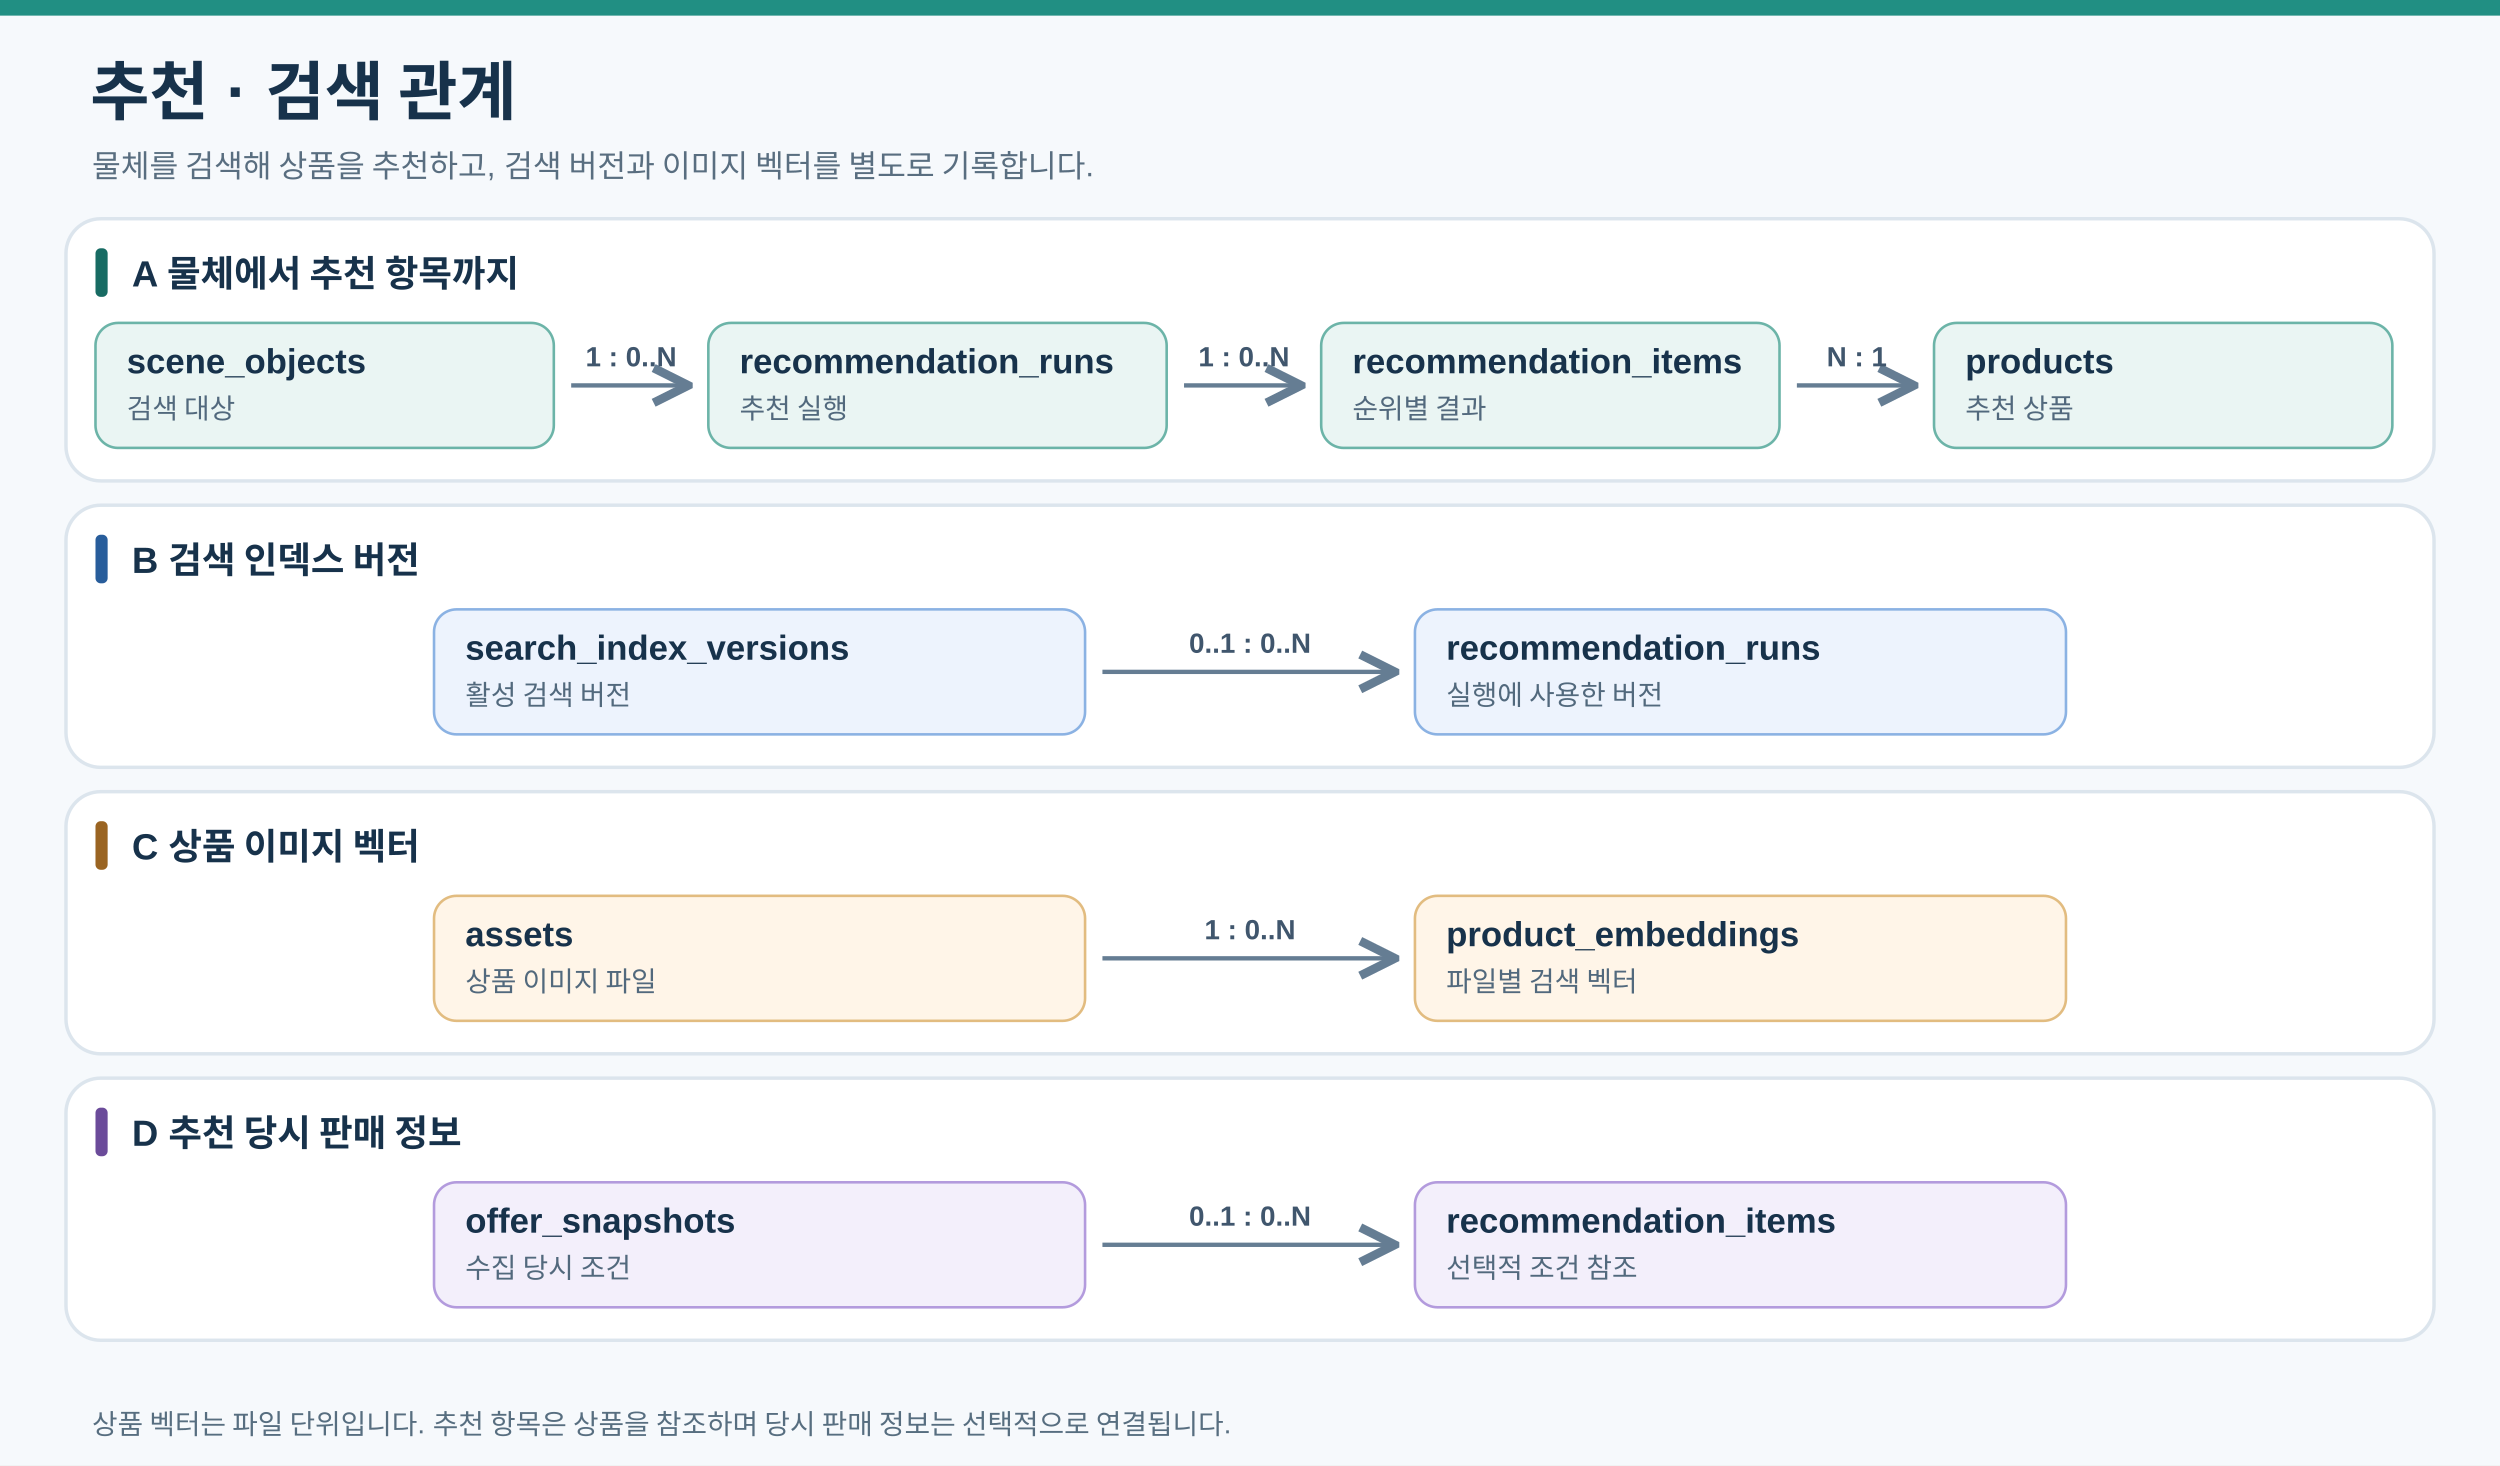
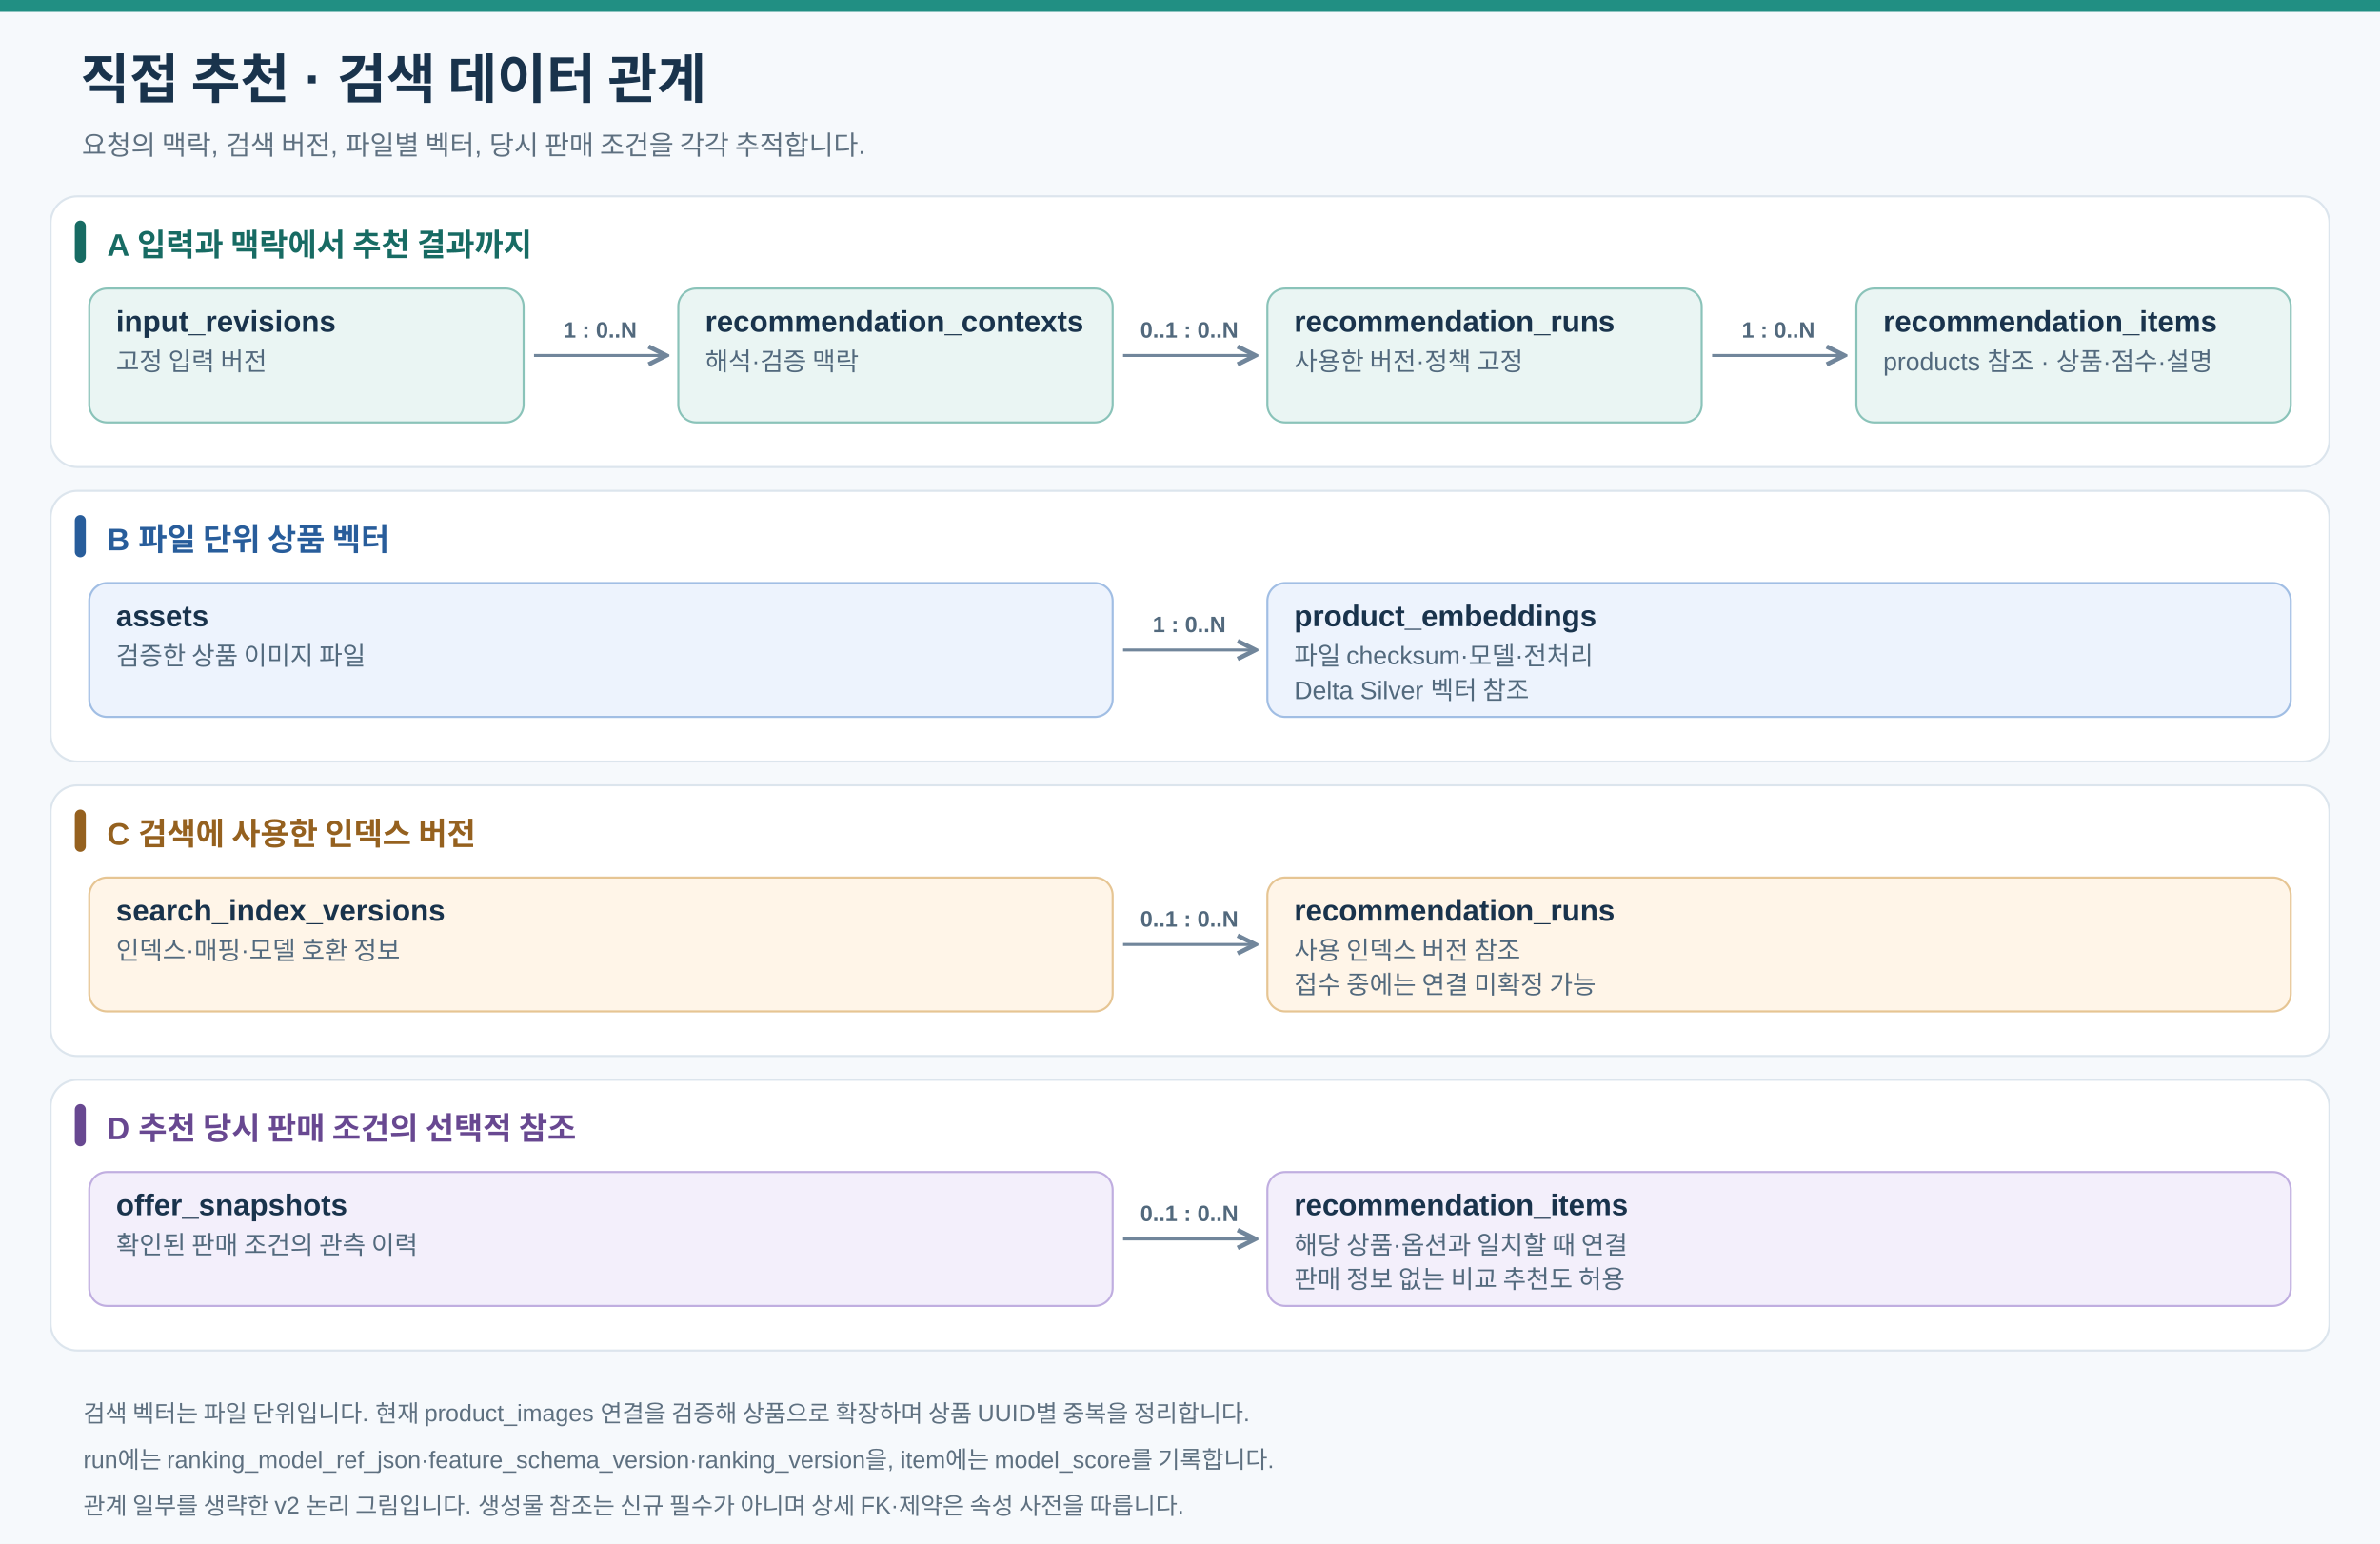
- <svg xmlns="http://www.w3.org/2000/svg" width="1440" height="844" viewBox="0 0 1440 844" role="img" aria-labelledby="title desc">
+ <svg xmlns="http://www.w3.org/2000/svg" width="1600" height="1038" viewBox="0 0 1600 1038" role="img" aria-labelledby="title desc">
  <defs>
-     <style>text{font-family:"Malgun Gothic","Noto Sans KR",Arial,sans-serif;fill:#17324b}.title{font-size:37px;font-weight:700}.sub{font-size:18px;fill:#596e80}.lane-title{font-size:21px;font-weight:700}.table{font-size:20px;font-weight:700}.meaning{font-size:16px;fill:#52697d}.rel{font-size:16px;font-weight:700;fill:#40566d}.note{font-size:16px;fill:#576e80}</style>
-     <marker id="arrow" markerWidth="10" markerHeight="10" refX="8" refY="5" orient="auto">
-       <path d="M1 1L9 5L1 9" fill="none" stroke="#657d93" stroke-width="2" />
+     <style>text{font-family:"Malgun Gothic",Arial,sans-serif;fill:#19334c} .muted{fill:#5e7080}</style>
+     <marker id="arrow" markerWidth="8" markerHeight="8" refX="7" refY="4" orient="auto">
+       <path d="M1 1L7 4L1 7" fill="none" stroke="#71869b" stroke-width="1.5" />
    </marker>
  </defs>
-   <rect width="1440" height="844" fill="#f6f9fc" />
-   <rect width="1440" height="9" fill="#218f83" />
-   <text class="title" x="52" y="66">추천 · 검색 관계</text>
-   <text class="sub" x="53" y="102">물체를 검색해 상품을 추천하고, 검색 버전과 이미지 벡터를 별도로 기록합니다.</text>
-   <rect x="38" y="126" width="1364" height="151" rx="20" fill="#fff" stroke="#dce5ed" stroke-width="2" />
-   <rect x="55" y="143" width="7" height="28" rx="3" fill="#176b63" />
-   <text class="lane-title" x="76" y="165" fill="#176b63">A  물체에서 추천 항목까지</text>
-   <rect x="55" y="186" width="264" height="72" rx="13" fill="#eaf5f3" stroke="#6cb4a8" stroke-width="1.5" />
-   <text class="table" x="73" y="215">scene_objects</text>
-   <text class="meaning" x="73" y="241">검색 대상</text>
-   <path d="M329 222H394" stroke="#657d93" stroke-width="2.5" fill="none" marker-end="url(#arrow)" />
-   <text class="rel" x="363.5" y="211" text-anchor="middle">1 : 0..N</text>
-   <rect x="408" y="186" width="264" height="72" rx="13" fill="#eaf5f3" stroke="#6cb4a8" stroke-width="1.5" />
-   <text class="table" x="426" y="215">recommendation_runs</text>
-   <text class="meaning" x="426" y="241">추천 실행</text>
-   <path d="M682 222H747" stroke="#657d93" stroke-width="2.5" fill="none" marker-end="url(#arrow)" />
-   <text class="rel" x="716.5" y="211" text-anchor="middle">1 : 0..N</text>
-   <rect x="761" y="186" width="264" height="72" rx="13" fill="#eaf5f3" stroke="#6cb4a8" stroke-width="1.5" />
-   <text class="table" x="779" y="215">recommendation_items</text>
-   <text class="meaning" x="779" y="241">순위별 결과</text>
-   <path d="M1035 222H1100" stroke="#657d93" stroke-width="2.5" fill="none" marker-end="url(#arrow)" />
-   <text class="rel" x="1069.5" y="211" text-anchor="middle">N : 1</text>
-   <rect x="1114" y="186" width="264" height="72" rx="13" fill="#eaf5f3" stroke="#6cb4a8" stroke-width="1.5" />
-   <text class="table" x="1132" y="215">products</text>
-   <text class="meaning" x="1132" y="241">추천 상품</text>
-   <rect x="38" y="291" width="1364" height="151" rx="20" fill="#fff" stroke="#dce5ed" stroke-width="2" />
-   <rect x="55" y="308" width="7" height="28" rx="3" fill="#285d9b" />
-   <text class="lane-title" x="76" y="330" fill="#285d9b">B  검색 인덱스 버전</text>
-   <rect x="250" y="351" width="375" height="72" rx="13" fill="#edf3fd" stroke="#8bb2e3" stroke-width="1.5" />
-   <text class="table" x="268" y="380">search_index_versions</text>
-   <text class="meaning" x="268" y="406">활성 검색 버전</text>
-   <path d="M635 387H801" stroke="#657d93" stroke-width="2.5" fill="none" marker-end="url(#arrow)" />
-   <text class="rel" x="720" y="376" text-anchor="middle">0..1 : 0..N</text>
-   <rect x="815" y="351" width="375" height="72" rx="13" fill="#edf3fd" stroke="#8bb2e3" stroke-width="1.5" />
-   <text class="table" x="833" y="380">recommendation_runs</text>
-   <text class="meaning" x="833" y="406">실행에 사용한 버전</text>
-   <rect x="38" y="456" width="1364" height="151" rx="20" fill="#fff" stroke="#dce5ed" stroke-width="2" />
-   <rect x="55" y="473" width="7" height="28" rx="3" fill="#9a6422" />
-   <text class="lane-title" x="76" y="495" fill="#9a6422">C  상품 이미지 벡터</text>
-   <rect x="250" y="516" width="375" height="72" rx="13" fill="#fff5e8" stroke="#e2bc80" stroke-width="1.5" />
-   <text class="table" x="268" y="545">assets</text>
-   <text class="meaning" x="268" y="571">상품 이미지 파일</text>
-   <path d="M635 552H801" stroke="#657d93" stroke-width="2.5" fill="none" marker-end="url(#arrow)" />
-   <text class="rel" x="720" y="541" text-anchor="middle">1 : 0..N</text>
-   <rect x="815" y="516" width="375" height="72" rx="13" fill="#fff5e8" stroke="#e2bc80" stroke-width="1.5" />
-   <text class="table" x="833" y="545">product_embeddings</text>
-   <text class="meaning" x="833" y="571">파일별 검색 벡터</text>
-   <rect x="38" y="621" width="1364" height="151" rx="20" fill="#fff" stroke="#dce5ed" stroke-width="2" />
-   <rect x="55" y="638" width="7" height="28" rx="3" fill="#6b4b9a" />
-   <text class="lane-title" x="76" y="660" fill="#6b4b9a">D  추천 당시 판매 정보</text>
-   <rect x="250" y="681" width="375" height="72" rx="13" fill="#f3effb" stroke="#b39bdd" stroke-width="1.5" />
-   <text class="table" x="268" y="710">offer_snapshots</text>
-   <text class="meaning" x="268" y="736">수집 당시 조건</text>
-   <path d="M635 717H801" stroke="#657d93" stroke-width="2.5" fill="none" marker-end="url(#arrow)" />
-   <text class="rel" x="720" y="706" text-anchor="middle">0..1 : 0..N</text>
-   <rect x="815" y="681" width="375" height="72" rx="13" fill="#f3effb" stroke="#b39bdd" stroke-width="1.5" />
-   <text class="table" x="833" y="710">recommendation_items</text>
-   <text class="meaning" x="833" y="736">선택적 조건 참조</text>
-   <text class="note" x="53" y="826">상품 벡터는 파일 단위입니다. 추천 항목은 상품을 참조하며 당시 판매 정보는 선택적으로 연결됩니다.</text>
+   <rect width="1600" height="1038" fill="#f6f9fc" />
+   <rect width="1600" height="8" fill="#218f83" />
+   <text x="54" y="66" font-size="36" font-weight="700" text-anchor="start" data-max-width="1490">직접 추천 · 검색 데이터 관계</text>
+   <text x="55" y="104" font-size="18" font-weight="400" text-anchor="start" data-max-width="1490" style="fill:#5e7080">요청의 맥락, 검색 버전, 파일별 벡터, 당시 판매 조건을 각각 추적합니다.</text>
+   <rect x="34" y="132" width="1532" height="182" rx="18" fill="#fff" stroke="#dce5ed" stroke-width="1.4" />
+   <rect x="51" y="149" width="6" height="27" rx="3" fill="#176b63" stroke="#176b63" stroke-width="1.4" />
+   <text x="72" y="172" font-size="21" font-weight="700" text-anchor="start" data-max-width="1470" style="fill:#176b63">A  입력과 맥락에서 추천 결과까지</text>
+   <rect x="60.0" y="194" width="292.0" height="90" rx="12" fill="#eaf5f3" stroke="#8ac3b9" stroke-width="1.4" />
+   <text x="78.0" y="223" font-size="20" font-weight="700" text-anchor="start" data-max-width="256.0">input_revisions</text>
+   <text x="78.0" y="249" font-size="17" font-weight="400" text-anchor="start" data-max-width="256.0" style="fill:#52697d">고정 입력 버전</text>
+   <path d="M359.0 239H448.0" fill="none" stroke="#71869b" stroke-width="2" marker-end="url(#arrow)" />
+   <text x="403.5" y="227" font-size="15" font-weight="700" text-anchor="middle" data-max-width="113.0" style="fill:#52697d">1 : 0..N</text>
+   <rect x="456.0" y="194" width="292.0" height="90" rx="12" fill="#eaf5f3" stroke="#8ac3b9" stroke-width="1.4" />
+   <text x="474.0" y="223" font-size="20" font-weight="700" text-anchor="start" data-max-width="256.0">recommendation_contexts</text>
+   <text x="474.0" y="249" font-size="17" font-weight="400" text-anchor="start" data-max-width="256.0" style="fill:#52697d">해석·검증 맥락</text>
+   <path d="M755.0 239H844.0" fill="none" stroke="#71869b" stroke-width="2" marker-end="url(#arrow)" />
+   <text x="799.5" y="227" font-size="15" font-weight="700" text-anchor="middle" data-max-width="113.0" style="fill:#52697d">0..1 : 0..N</text>
+   <rect x="852.0" y="194" width="292.0" height="90" rx="12" fill="#eaf5f3" stroke="#8ac3b9" stroke-width="1.4" />
+   <text x="870.0" y="223" font-size="20" font-weight="700" text-anchor="start" data-max-width="256.0">recommendation_runs</text>
+   <text x="870.0" y="249" font-size="17" font-weight="400" text-anchor="start" data-max-width="256.0" style="fill:#52697d">사용한 버전·정책 고정</text>
+   <path d="M1151.0 239H1240.0" fill="none" stroke="#71869b" stroke-width="2" marker-end="url(#arrow)" />
+   <text x="1195.5" y="227" font-size="15" font-weight="700" text-anchor="middle" data-max-width="113.0" style="fill:#52697d">1 : 0..N</text>
+   <rect x="1248.0" y="194" width="292.0" height="90" rx="12" fill="#eaf5f3" stroke="#8ac3b9" stroke-width="1.4" />
+   <text x="1266.0" y="223" font-size="20" font-weight="700" text-anchor="start" data-max-width="256.0">recommendation_items</text>
+   <text x="1266.0" y="249" font-size="17" font-weight="400" text-anchor="start" data-max-width="256.0" style="fill:#52697d">products 참조 · 상품·점수·설명</text>
+   <rect x="34" y="330" width="1532" height="182" rx="18" fill="#fff" stroke="#dce5ed" stroke-width="1.4" />
+   <rect x="51" y="347" width="6" height="27" rx="3" fill="#285d9b" stroke="#285d9b" stroke-width="1.4" />
+   <text x="72" y="370" font-size="21" font-weight="700" text-anchor="start" data-max-width="1470" style="fill:#285d9b">B  파일 단위 상품 벡터</text>
+   <rect x="60.0" y="392" width="688.0" height="90" rx="12" fill="#edf3fd" stroke="#a1bee4" stroke-width="1.4" />
+   <text x="78.0" y="421" font-size="20" font-weight="700" text-anchor="start" data-max-width="652.0">assets</text>
+   <text x="78.0" y="447" font-size="17" font-weight="400" text-anchor="start" data-max-width="652.0" style="fill:#52697d">검증한 상품 이미지 파일</text>
+   <path d="M755.0 437H844.0" fill="none" stroke="#71869b" stroke-width="2" marker-end="url(#arrow)" />
+   <text x="799.5" y="425" font-size="15" font-weight="700" text-anchor="middle" data-max-width="113.0" style="fill:#52697d">1 : 0..N</text>
+   <rect x="852.0" y="392" width="688.0" height="90" rx="12" fill="#edf3fd" stroke="#a1bee4" stroke-width="1.4" />
+   <text x="870.0" y="421" font-size="20" font-weight="700" text-anchor="start" data-max-width="652.0">product_embeddings</text>
+   <text x="870.0" y="447" font-size="17" font-weight="400" text-anchor="start" data-max-width="652.0" style="fill:#52697d">파일 checksum·모델·전처리</text>
+   <text x="870.0" y="470" font-size="17" font-weight="400" text-anchor="start" data-max-width="652.0" style="fill:#52697d">Delta Silver 벡터 참조</text>
+   <rect x="34" y="528" width="1532" height="182" rx="18" fill="#fff" stroke="#dce5ed" stroke-width="1.4" />
+   <rect x="51" y="545" width="6" height="27" rx="3" fill="#95611f" stroke="#95611f" stroke-width="1.4" />
+   <text x="72" y="568" font-size="21" font-weight="700" text-anchor="start" data-max-width="1470" style="fill:#95611f">C  검색에 사용한 인덱스 버전</text>
+   <rect x="60.0" y="590" width="688.0" height="90" rx="12" fill="#fff5e8" stroke="#e6c593" stroke-width="1.4" />
+   <text x="78.0" y="619" font-size="20" font-weight="700" text-anchor="start" data-max-width="652.0">search_index_versions</text>
+   <text x="78.0" y="645" font-size="17" font-weight="400" text-anchor="start" data-max-width="652.0" style="fill:#52697d">인덱스·매핑·모델 호환 정보</text>
+   <path d="M755.0 635H844.0" fill="none" stroke="#71869b" stroke-width="2" marker-end="url(#arrow)" />
+   <text x="799.5" y="623" font-size="15" font-weight="700" text-anchor="middle" data-max-width="113.0" style="fill:#52697d">0..1 : 0..N</text>
+   <rect x="852.0" y="590" width="688.0" height="90" rx="12" fill="#fff5e8" stroke="#e6c593" stroke-width="1.4" />
+   <text x="870.0" y="619" font-size="20" font-weight="700" text-anchor="start" data-max-width="652.0">recommendation_runs</text>
+   <text x="870.0" y="645" font-size="17" font-weight="400" text-anchor="start" data-max-width="652.0" style="fill:#52697d">사용 인덱스 버전 참조</text>
+   <text x="870.0" y="668" font-size="17" font-weight="400" text-anchor="start" data-max-width="652.0" style="fill:#52697d">접수 중에는 연결 미확정 가능</text>
+   <rect x="34" y="726" width="1532" height="182" rx="18" fill="#fff" stroke="#dce5ed" stroke-width="1.4" />
+   <rect x="51" y="743" width="6" height="27" rx="3" fill="#684891" stroke="#684891" stroke-width="1.4" />
+   <text x="72" y="766" font-size="21" font-weight="700" text-anchor="start" data-max-width="1470" style="fill:#684891">D  추천 당시 판매 조건의 선택적 참조</text>
+   <rect x="60.0" y="788" width="688.0" height="90" rx="12" fill="#f3effb" stroke="#c0aee0" stroke-width="1.4" />
+   <text x="78.0" y="817" font-size="20" font-weight="700" text-anchor="start" data-max-width="652.0">offer_snapshots</text>
+   <text x="78.0" y="843" font-size="17" font-weight="400" text-anchor="start" data-max-width="652.0" style="fill:#52697d">확인된 판매 조건의 관측 이력</text>
+   <path d="M755.0 833H844.0" fill="none" stroke="#71869b" stroke-width="2" marker-end="url(#arrow)" />
+   <text x="799.5" y="821" font-size="15" font-weight="700" text-anchor="middle" data-max-width="113.0" style="fill:#52697d">0..1 : 0..N</text>
+   <rect x="852.0" y="788" width="688.0" height="90" rx="12" fill="#f3effb" stroke="#c0aee0" stroke-width="1.4" />
+   <text x="870.0" y="817" font-size="20" font-weight="700" text-anchor="start" data-max-width="652.0">recommendation_items</text>
+   <text x="870.0" y="843" font-size="17" font-weight="400" text-anchor="start" data-max-width="652.0" style="fill:#52697d">해당 상품·옵션과 일치할 때 연결</text>
+   <text x="870.0" y="866" font-size="17" font-weight="400" text-anchor="start" data-max-width="652.0" style="fill:#52697d">판매 정보 없는 비교 추천도 허용</text>
+   <text x="56" y="956" font-size="16" font-weight="400" text-anchor="start" data-max-width="1490" style="fill:#5e7080">검색 벡터는 파일 단위입니다. 현재 product_images 연결을 검증해 상품으로 확장하며 상품 UUID별 중복을 정리합니다.</text>
+   <text x="56" y="987" font-size="16" font-weight="400" text-anchor="start" data-max-width="1490" style="fill:#5e7080">run에는 ranking_model_ref_json·feature_schema_version·ranking_version을, item에는 model_score를 기록합니다.</text>
+   <text x="56" y="1018" font-size="16" font-weight="400" text-anchor="start" data-max-width="1490" style="fill:#5e7080">관계 일부를 생략한 v2 논리 그림입니다. 생성물 참조는 신규 필수가 아니며 상세 FK·제약은 속성 사전을 따릅니다.</text>
</svg>
